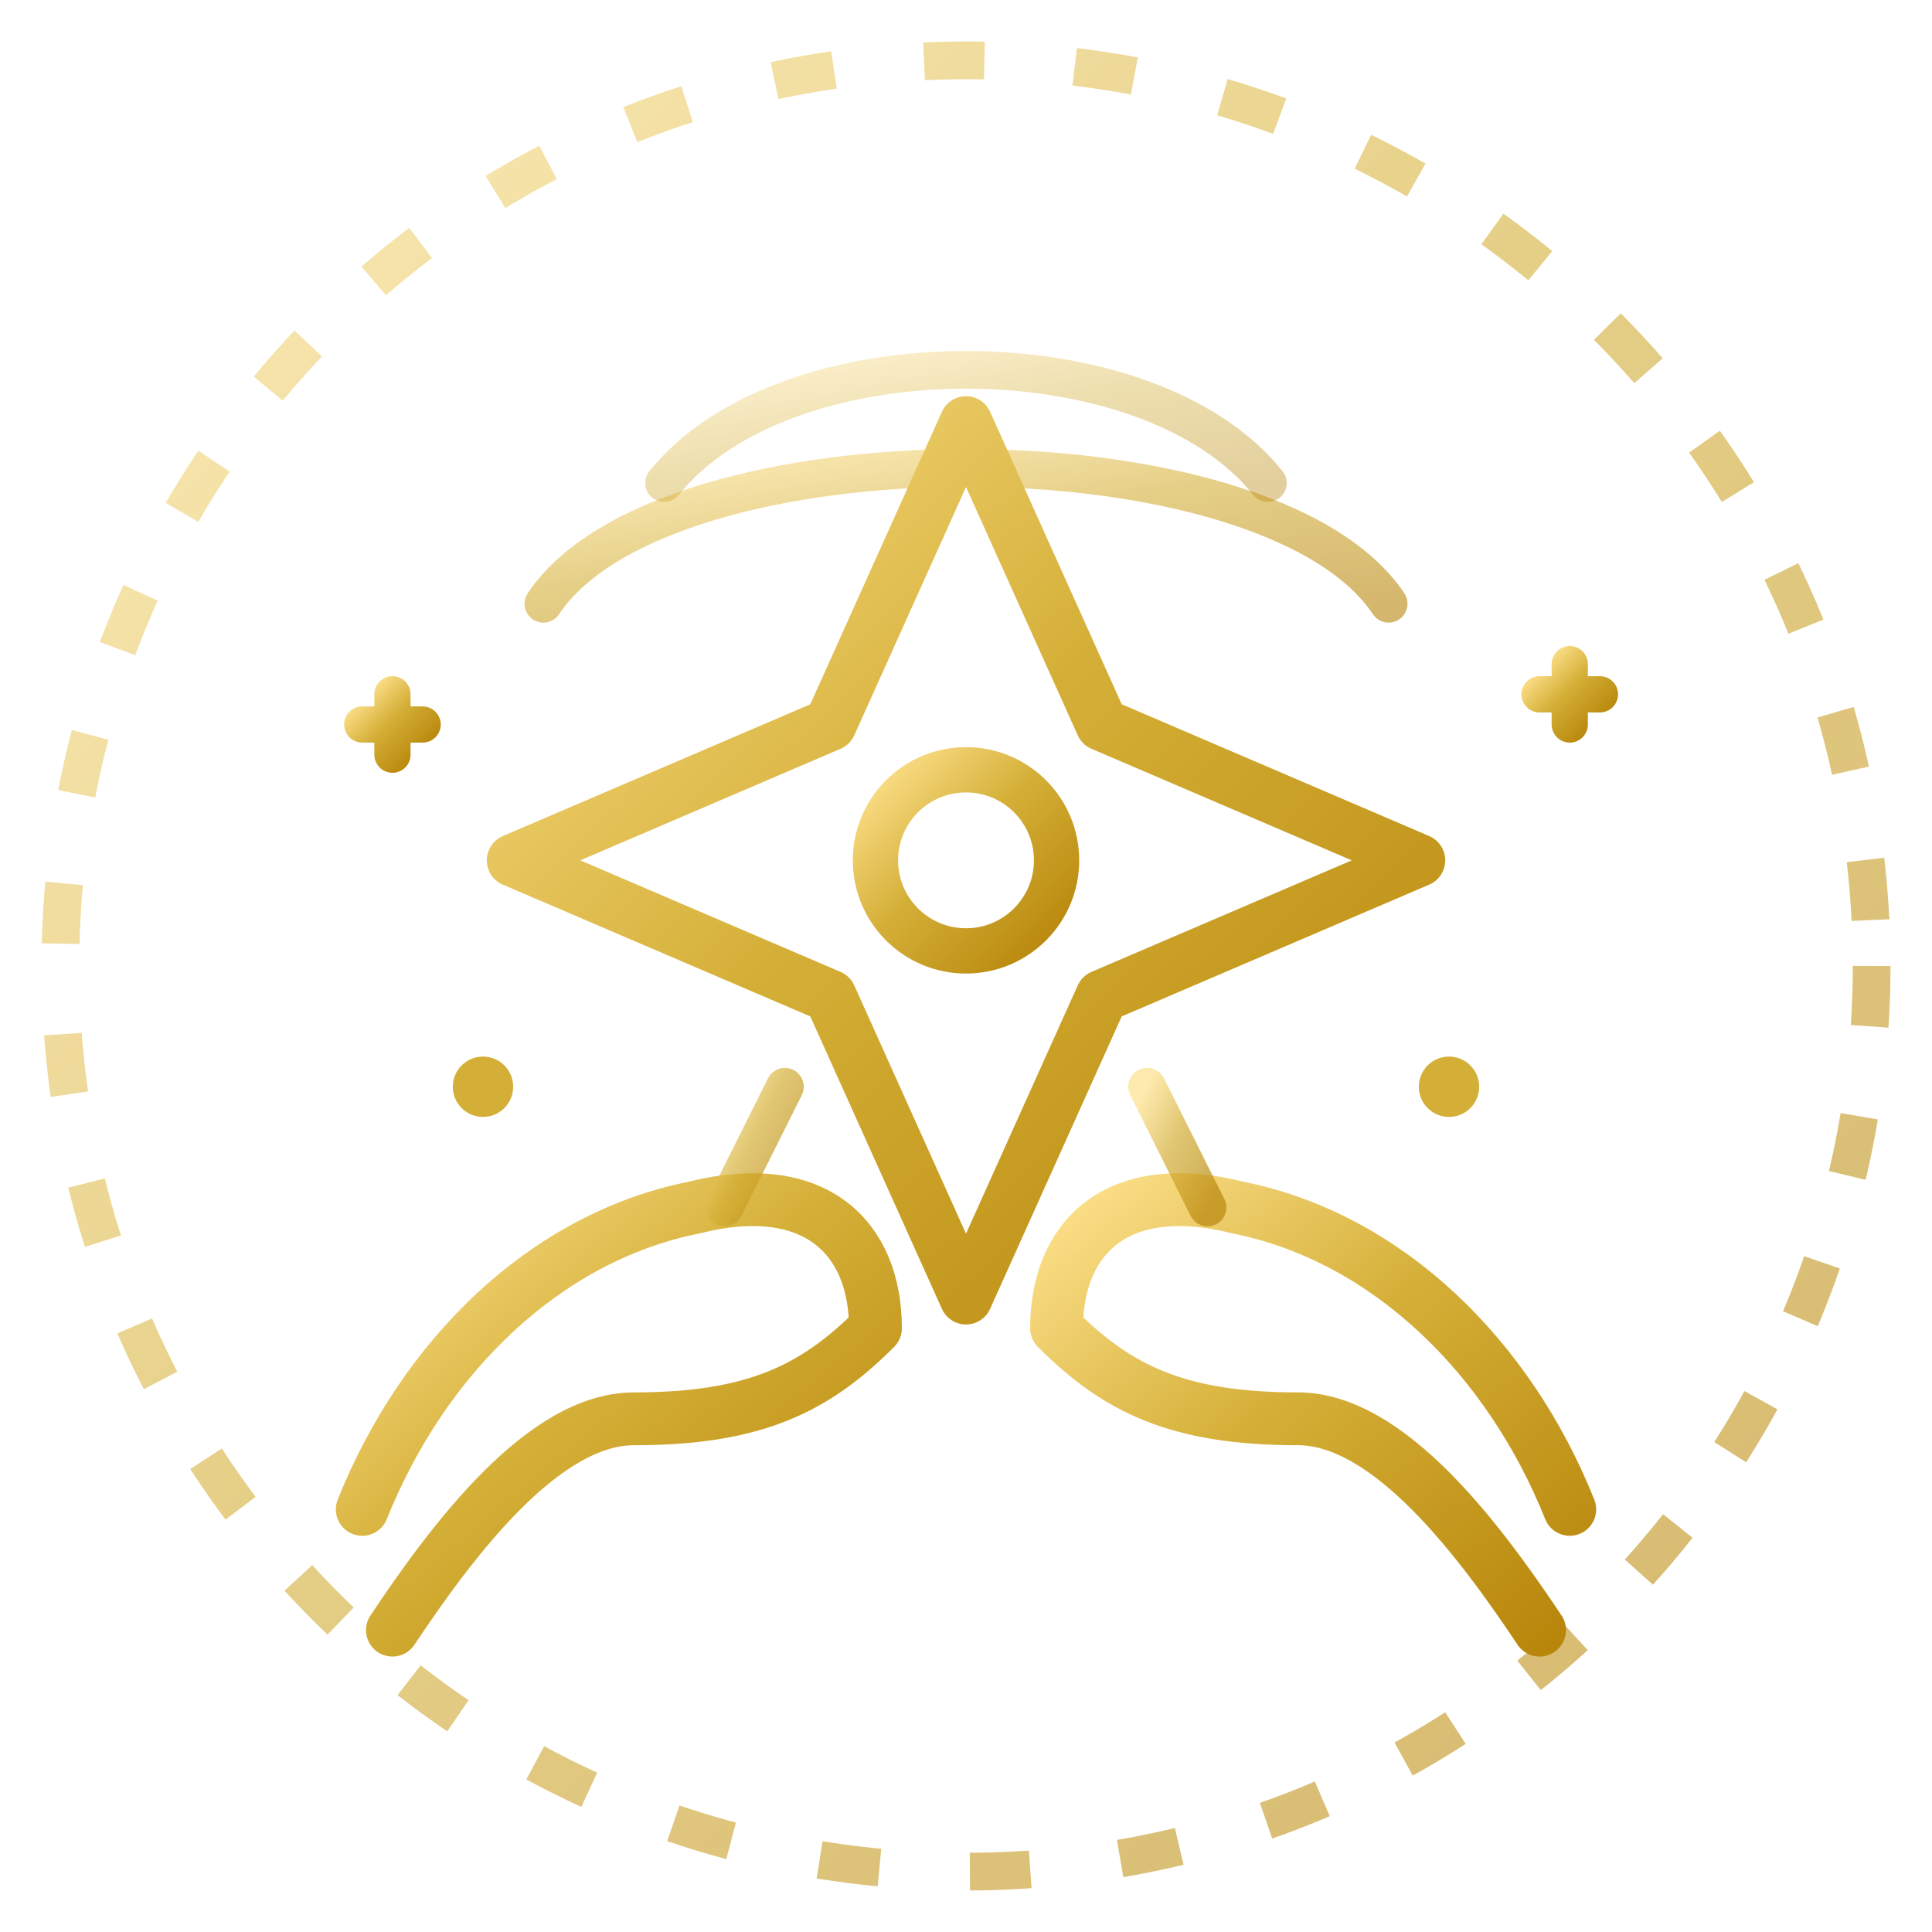
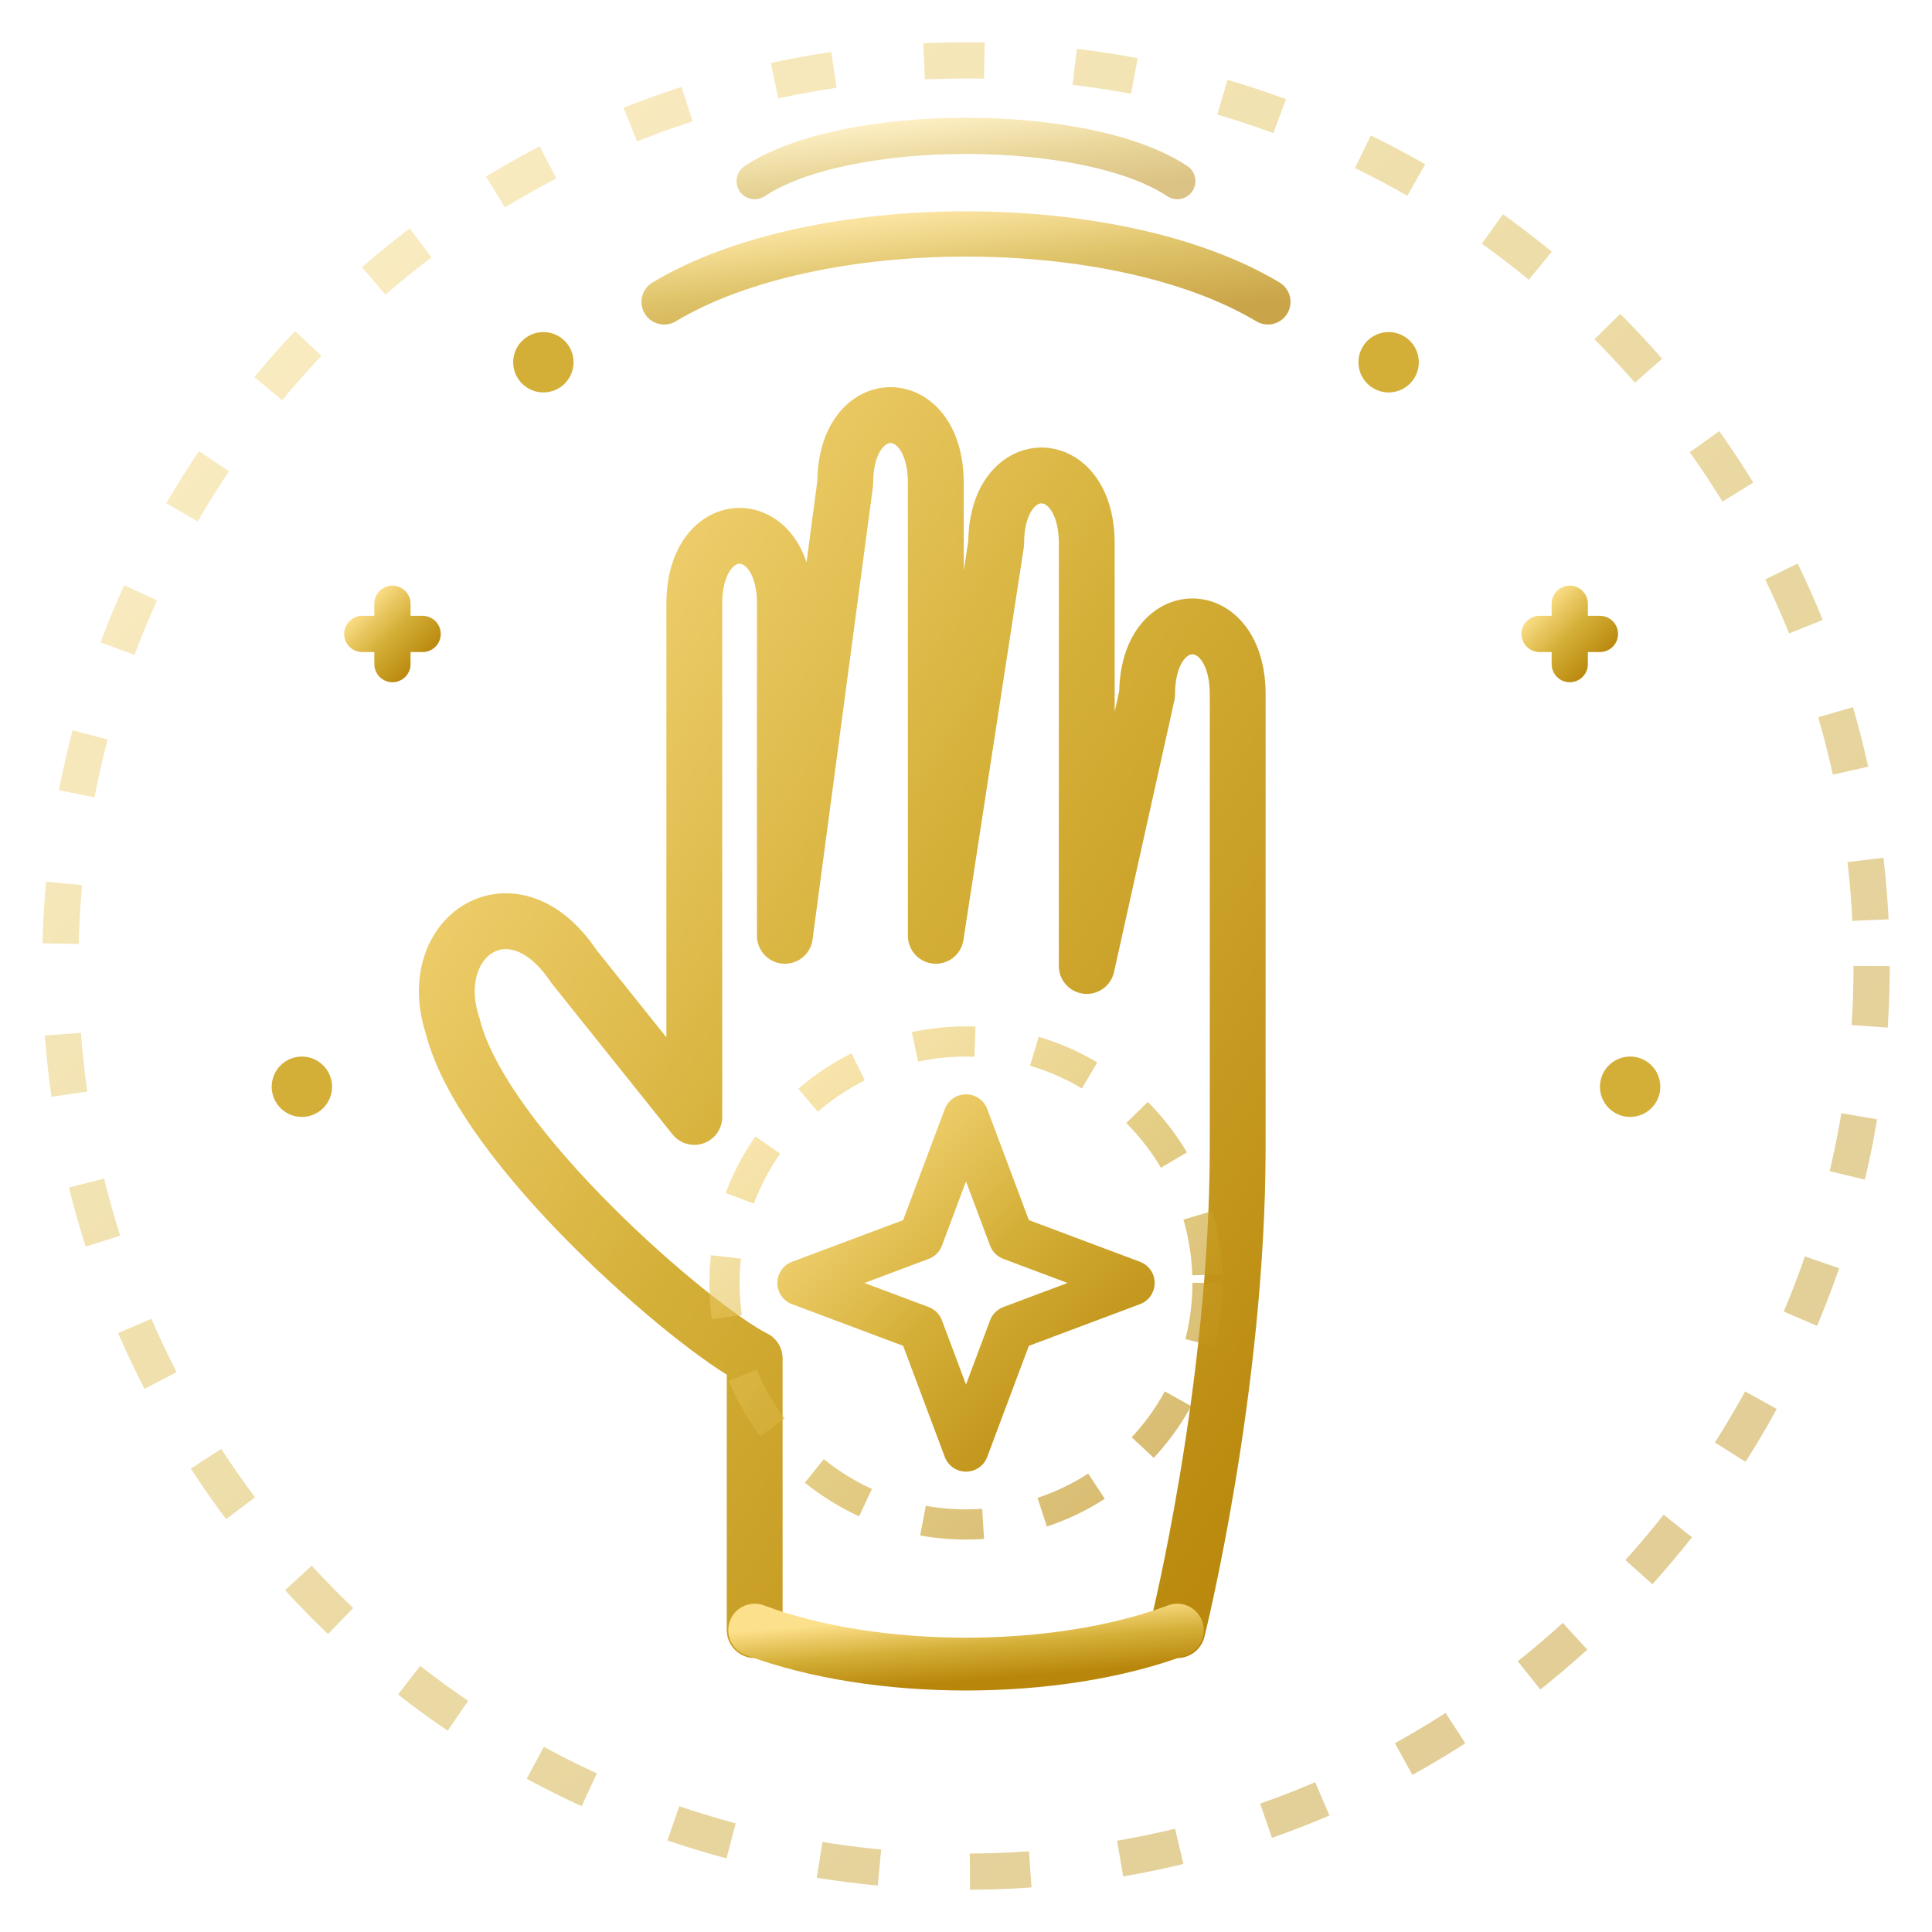
<svg xmlns="http://www.w3.org/2000/svg" viewBox="0 0 64 64" fill="none">
  <defs>
-     <linearGradient id="gold-energy" x1="0%" y1="0%" x2="100%" y2="100%">
+     <linearGradient id="gold-energy-2" x1="0%" y1="0%" x2="100%" y2="100%">
      <stop offset="0%" stop-color="#FDE08B" />
-       <stop offset="45%" stop-color="#D4AF37" />
+       <stop offset="50%" stop-color="#D4AF37" />
      <stop offset="100%" stop-color="#B8860B" />
    </linearGradient>
  </defs>
-   <circle cx="32" cy="32" r="30" stroke="url(#gold-energy)" stroke-width="1.25" stroke-dasharray="2 3" opacity="0.6" />
-   <path d="M18 20 C22 14 42 14 46 20" stroke="url(#gold-energy)" stroke-width="1.25" stroke-linecap="round" opacity="0.6" />
-   <path d="M22 16 C26 11 38 11 42 16" stroke="url(#gold-energy)" stroke-width="1.25" stroke-linecap="round" opacity="0.4" />
-   <path d="M32 14 L36.5 24 L47 28.5 L36.5 33 L32 43 L27.5 33 L17 28.5 L27.5 24 Z" stroke="url(#gold-energy)" stroke-width="1.75" stroke-linejoin="round" />
-   <circle cx="32" cy="28.5" r="3" stroke="url(#gold-energy)" stroke-width="1.5" />
-   <path d="M12 50 C14 45 18 41 23 40 C27 39 29 41 29 44 C27 46 25 47 21 47 C18 47 15 51 13 54" stroke="url(#gold-energy)" stroke-width="1.75" stroke-linecap="round" stroke-linejoin="round" />
-   <path d="M52 50 C50 45 46 41 41 40 C37 39 35 41 35 44 C37 46 39 47 43 47 C46 47 49 51 51 54" stroke="url(#gold-energy)" stroke-width="1.75" stroke-linecap="round" stroke-linejoin="round" />
-   <path d="M26 36 L24 40" stroke="url(#gold-energy)" stroke-width="1.25" stroke-linecap="round" opacity="0.7" />
-   <path d="M38 36 L40 40" stroke="url(#gold-energy)" stroke-width="1.25" stroke-linecap="round" opacity="0.7" />
-   <path d="M32 45 L32 49" stroke="url(#gold-energy)" stroke-width="1.5" stroke-linecap="round" />
-   <path d="M12 24 L14 24 M13 23 L13 25" stroke="url(#gold-energy)" stroke-width="1.2" stroke-linecap="round" />
-   <path d="M51 23 L53 23 M52 22 L52 24" stroke="url(#gold-energy)" stroke-width="1.2" stroke-linecap="round" />
-   <circle cx="16" cy="36" r="1" fill="#D4AF37" />
-   <circle cx="48" cy="36" r="1" fill="#D4AF37" />
+   <circle cx="32" cy="32" r="30" stroke="url(#gold-energy-2)" stroke-width="1.2" stroke-dasharray="2 3" opacity="0.45" />
+   <path d="M22 10 C27 7 37 7 42 10" stroke="url(#gold-energy-2)" stroke-width="1.5" stroke-linecap="round" opacity="0.75" />
+   <path d="M25 6 C28 4 36 4 39 6" stroke="url(#gold-energy-2)" stroke-width="1.2" stroke-linecap="round" opacity="0.5" />
+   <path d="M25 54             L25 45             C23 44 16 38 15 34             C14 31 17 29 19 32             L23 37             L23 20             C23 17 26 17 26 20             L26 31             L28 16             C28 13 31 13 31 16             L31 31             L33 18             C33 15 36 15 36 18             L36 32             L38 23             C38 20 41 20 41 23             L41 38             C41 46 39 54 39 54" stroke="url(#gold-energy-2)" stroke-width="1.85" stroke-linecap="round" stroke-linejoin="round" />
+   <path d="M25 54 C29 55.5 35 55.5 39 54" stroke="url(#gold-energy-2)" stroke-width="1.75" stroke-linecap="round" />
+   <path d="M32 37 L33.5 41 L37.5 42.5 L33.5 44 L32 48 L30.5 44 L26.5 42.5 L30.5 41 Z" stroke="url(#gold-energy-2)" stroke-width="1.5" stroke-linejoin="round" />
+   <circle cx="32" cy="42.5" r="8" stroke="url(#gold-energy-2)" stroke-width="1" stroke-dasharray="2 2" opacity="0.6" />
+   <path d="M12 21 L14 21 M13 20 L13 22" stroke="url(#gold-energy-2)" stroke-width="1.2" stroke-linecap="round" />
+   <path d="M51 21 L53 21 M52 20 L52 22" stroke="url(#gold-energy-2)" stroke-width="1.2" stroke-linecap="round" />
+   <circle cx="10" cy="36" r="1" fill="#D4AF37" />
+   <circle cx="54" cy="36" r="1" fill="#D4AF37" />
+   <circle cx="18" cy="12" r="1" fill="#D4AF37" />
+   <circle cx="46" cy="12" r="1" fill="#D4AF37" />
</svg>
